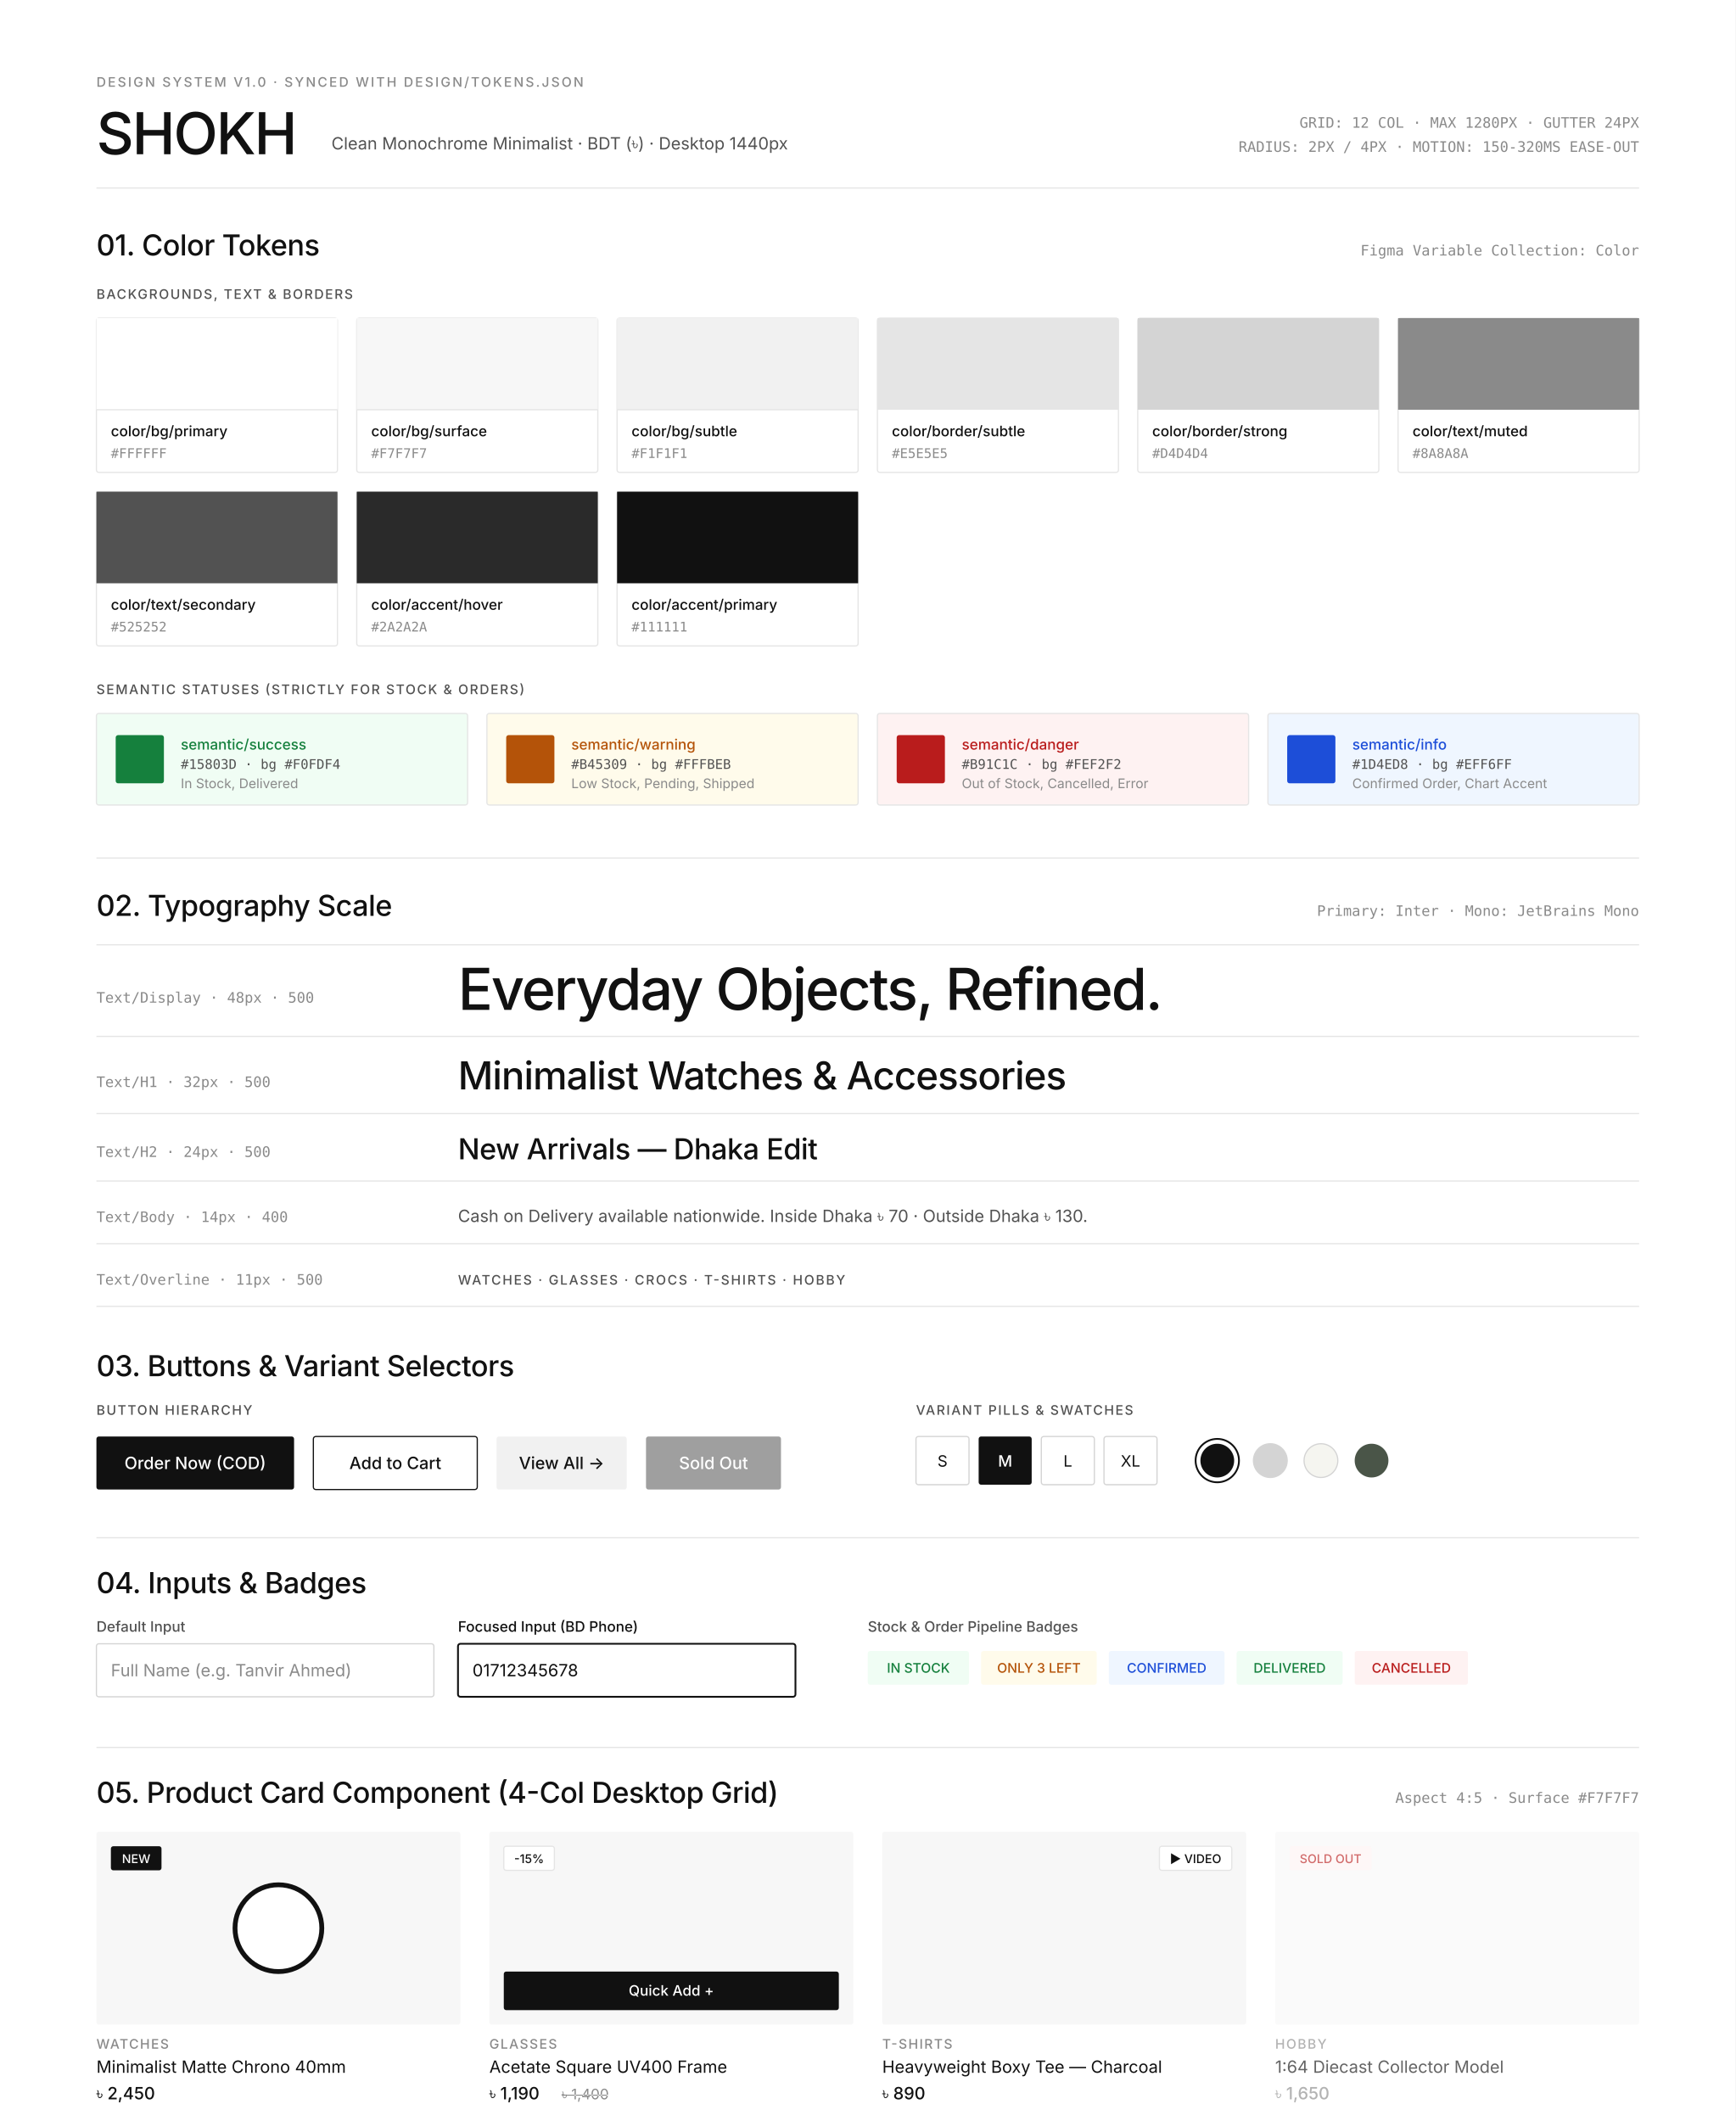
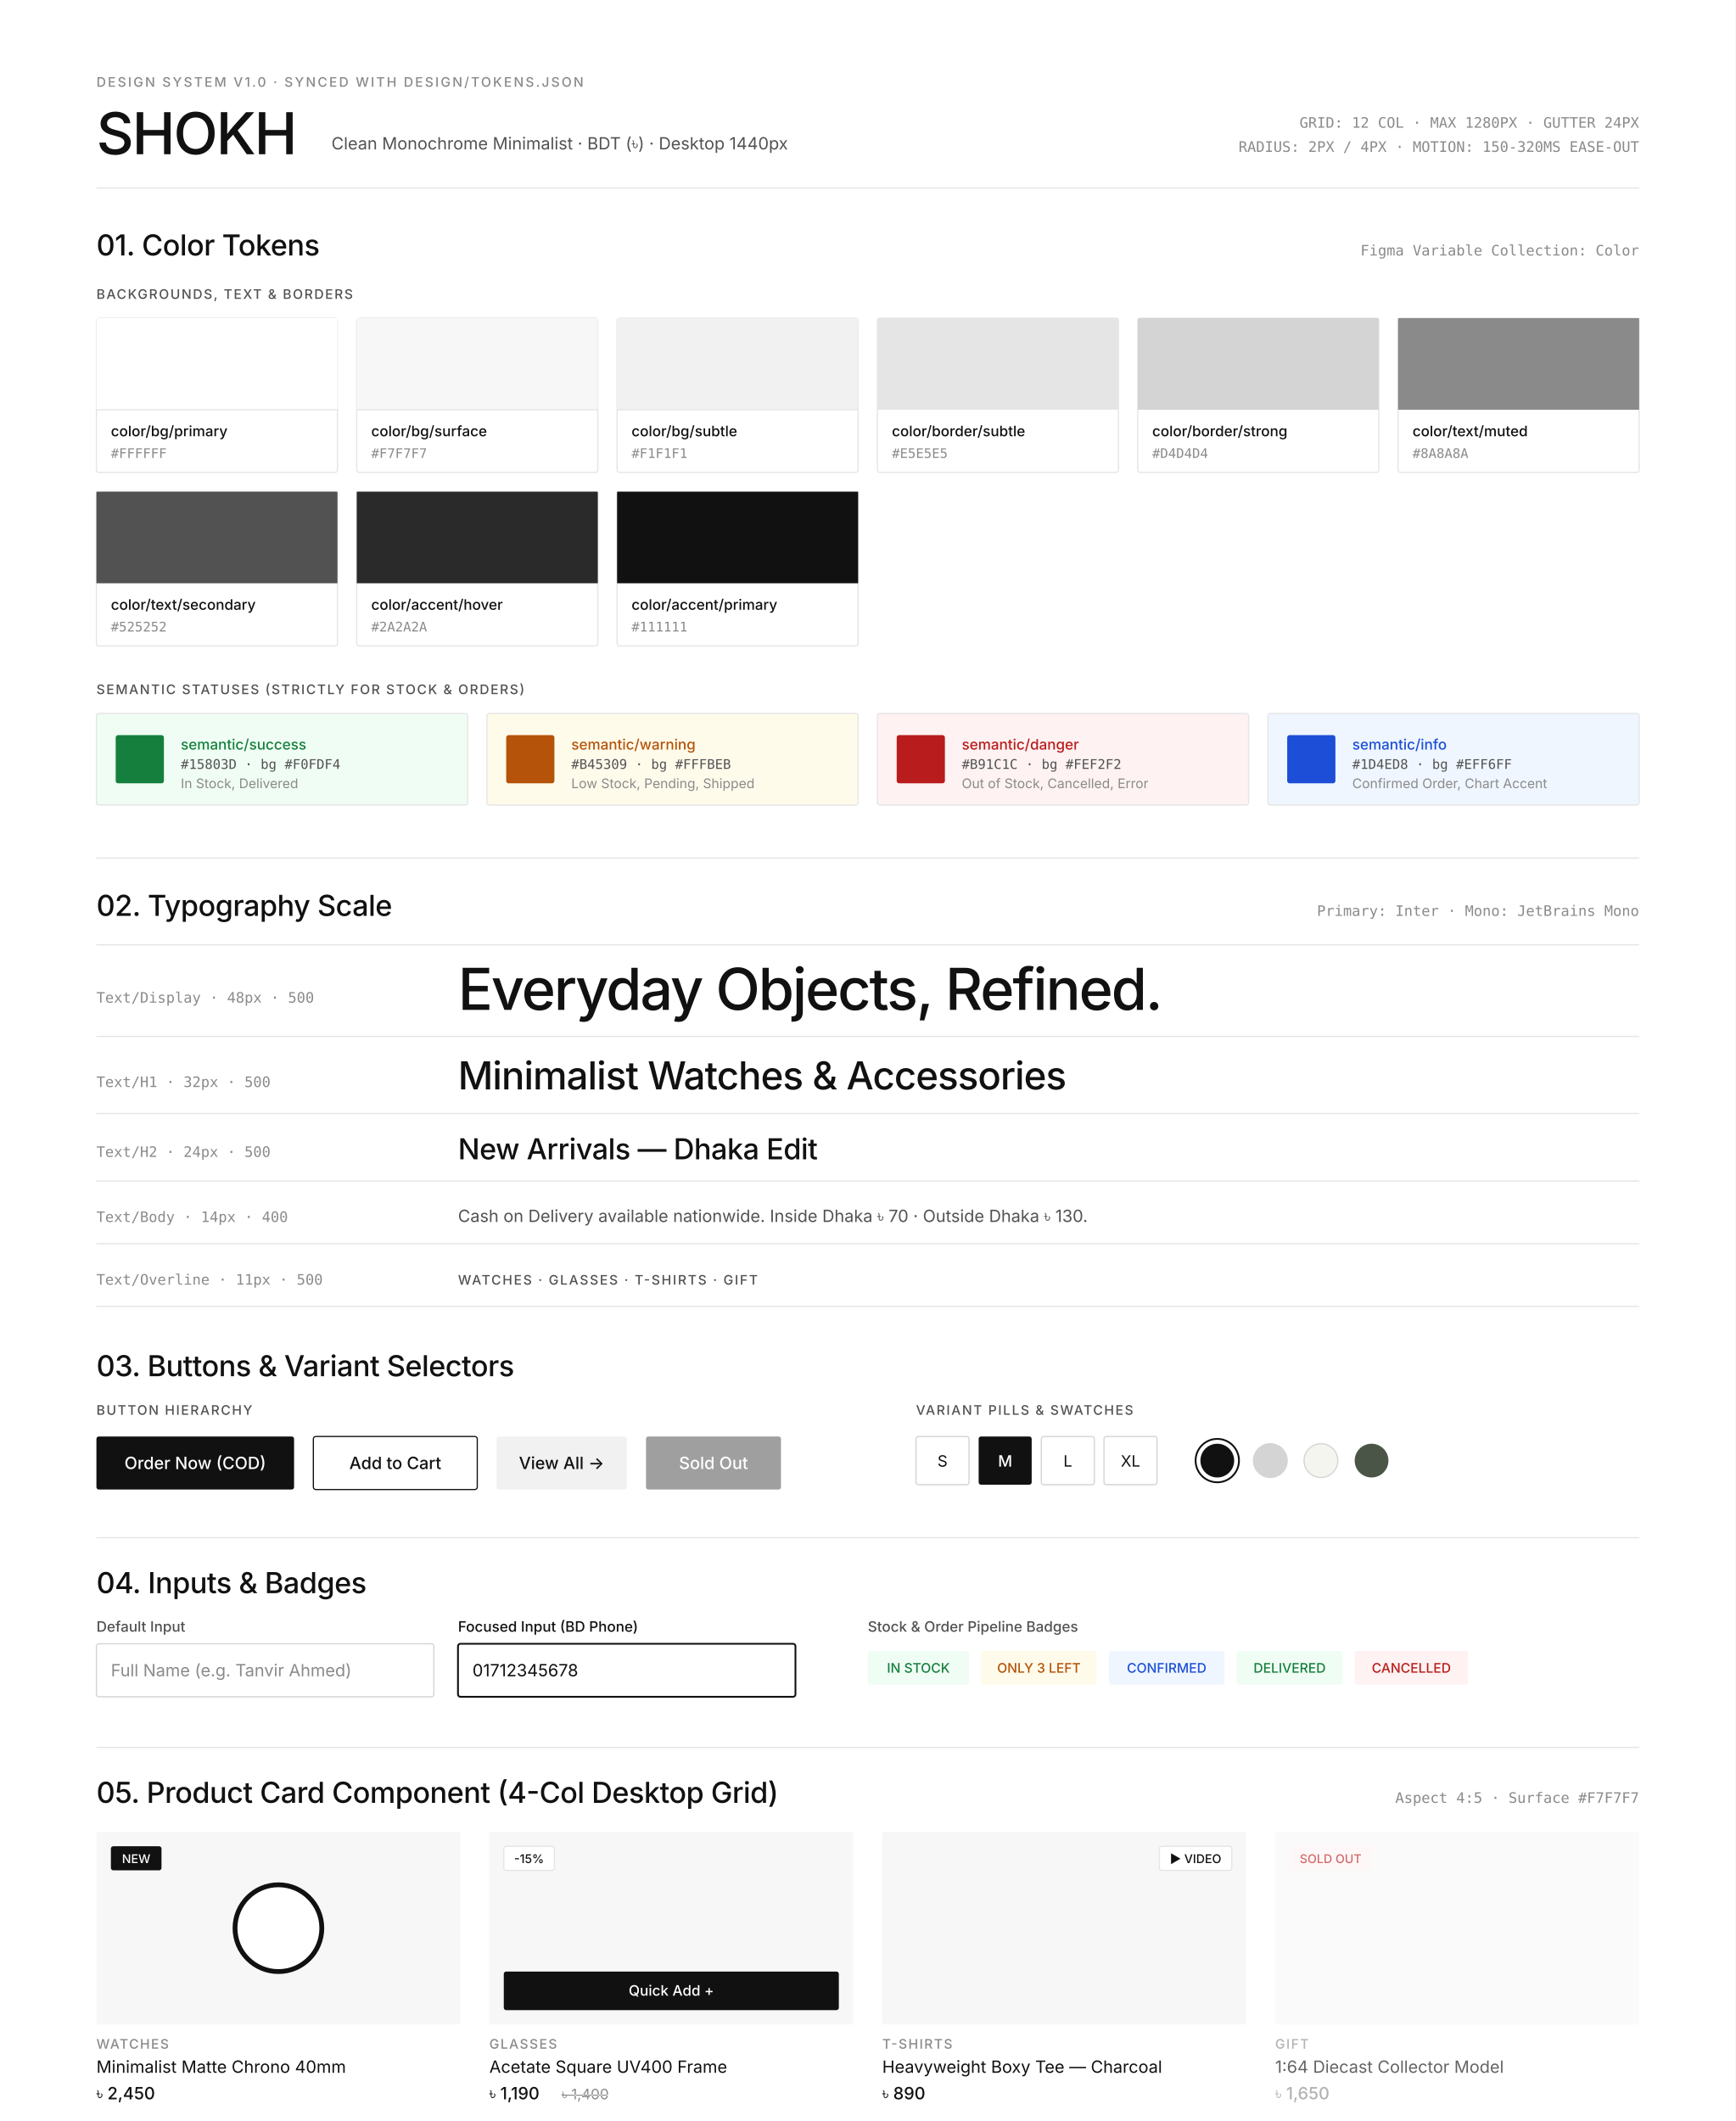
<svg xmlns="http://www.w3.org/2000/svg" width="1440" height="1760" viewBox="0 0 1440 1760" fill="none">
  <rect id="Canvas-BG" width="1440" height="1760" fill="#FFFFFF" />
  <g id="00-Header">
    <text x="80" y="72" fill="#8A8A8A" font-family="Inter, sans-serif" font-size="11" font-weight="500" letter-spacing="1.5">DESIGN SYSTEM V1.0 · SYNCED WITH DESIGN/TOKENS.JSON</text>
    <text x="80" y="128" fill="#111111" font-family="Inter, sans-serif" font-size="48" font-weight="500" letter-spacing="-1.4">SHOKH</text>
    <text x="275" y="124" fill="#525252" font-family="Inter, sans-serif" font-size="14" font-weight="400">Clean Monochrome Minimalist · BDT (৳) · Desktop 1440px</text>
    <text x="1360" y="106" text-anchor="end" fill="#8A8A8A" font-family="JetBrains Mono, monospace" font-size="12">GRID: 12 COL · MAX 1280PX · GUTTER 24PX</text>
    <text x="1360" y="126" text-anchor="end" fill="#8A8A8A" font-family="JetBrains Mono, monospace" font-size="12">RADIUS: 2PX / 4PX · MOTION: 150-320MS EASE-OUT</text>
    <line x1="80" y1="156" x2="1360" y2="156" stroke="#E5E5E5" stroke-width="1" />
  </g>
  <g id="01-Color-Tokens">
    <text x="80" y="212" fill="#111111" font-family="Inter, sans-serif" font-size="24" font-weight="500" letter-spacing="-0.3">01. Color Tokens</text>
    <text x="1360" y="212" text-anchor="end" fill="#8A8A8A" font-family="JetBrains Mono, monospace" font-size="12">Figma Variable Collection: Color</text>
    <text x="80" y="248" fill="#525252" font-family="Inter, sans-serif" font-size="11" font-weight="500" letter-spacing="1.1">BACKGROUNDS, TEXT &amp; BORDERS</text>
    <g id="Swatch-bg-primary">
      <rect x="80" y="264" width="200" height="128" rx="2" fill="#FFFFFF" stroke="#E5E5E5" />
      <rect x="80" y="264" width="200" height="76" fill="#FFFFFF" />
      <line x1="80" y1="340" x2="280" y2="340" stroke="#E5E5E5" />
      <text x="92" y="362" fill="#111111" font-family="Inter, sans-serif" font-size="12" font-weight="500">color/bg/primary</text>
      <text x="92" y="380" fill="#8A8A8A" font-family="JetBrains Mono, monospace" font-size="11">#FFFFFF</text>
    </g>
    <g id="Swatch-bg-surface">
      <rect x="296" y="264" width="200" height="128" rx="2" fill="#FFFFFF" stroke="#E5E5E5" />
      <rect x="296" y="264" width="200" height="76" fill="#F7F7F7" />
      <line x1="296" y1="340" x2="496" y2="340" stroke="#E5E5E5" />
      <text x="308" y="362" fill="#111111" font-family="Inter, sans-serif" font-size="12" font-weight="500">color/bg/surface</text>
      <text x="308" y="380" fill="#8A8A8A" font-family="JetBrains Mono, monospace" font-size="11">#F7F7F7</text>
    </g>
    <g id="Swatch-bg-subtle">
      <rect x="512" y="264" width="200" height="128" rx="2" fill="#FFFFFF" stroke="#E5E5E5" />
      <rect x="512" y="264" width="200" height="76" fill="#F1F1F1" />
      <line x1="512" y1="340" x2="712" y2="340" stroke="#E5E5E5" />
      <text x="524" y="362" fill="#111111" font-family="Inter, sans-serif" font-size="12" font-weight="500">color/bg/subtle</text>
      <text x="524" y="380" fill="#8A8A8A" font-family="JetBrains Mono, monospace" font-size="11">#F1F1F1</text>
    </g>
    <g id="Swatch-border-subtle">
      <rect x="728" y="264" width="200" height="128" rx="2" fill="#FFFFFF" stroke="#E5E5E5" />
      <rect x="728" y="264" width="200" height="76" fill="#E5E5E5" />
      <text x="740" y="362" fill="#111111" font-family="Inter, sans-serif" font-size="12" font-weight="500">color/border/subtle</text>
      <text x="740" y="380" fill="#8A8A8A" font-family="JetBrains Mono, monospace" font-size="11">#E5E5E5</text>
    </g>
    <g id="Swatch-border-strong">
      <rect x="944" y="264" width="200" height="128" rx="2" fill="#FFFFFF" stroke="#E5E5E5" />
      <rect x="944" y="264" width="200" height="76" fill="#D4D4D4" />
      <text x="956" y="362" fill="#111111" font-family="Inter, sans-serif" font-size="12" font-weight="500">color/border/strong</text>
      <text x="956" y="380" fill="#8A8A8A" font-family="JetBrains Mono, monospace" font-size="11">#D4D4D4</text>
    </g>
    <g id="Swatch-text-muted">
      <rect x="1160" y="264" width="200" height="128" rx="2" fill="#FFFFFF" stroke="#E5E5E5" />
      <rect x="1160" y="264" width="200" height="76" fill="#8A8A8A" />
      <text x="1172" y="362" fill="#111111" font-family="Inter, sans-serif" font-size="12" font-weight="500">color/text/muted</text>
      <text x="1172" y="380" fill="#8A8A8A" font-family="JetBrains Mono, monospace" font-size="11">#8A8A8A</text>
    </g>
    <g id="Swatch-text-secondary">
      <rect x="80" y="408" width="200" height="128" rx="2" fill="#FFFFFF" stroke="#E5E5E5" />
      <rect x="80" y="408" width="200" height="76" fill="#525252" />
      <text x="92" y="506" fill="#111111" font-family="Inter, sans-serif" font-size="12" font-weight="500">color/text/secondary</text>
      <text x="92" y="524" fill="#8A8A8A" font-family="JetBrains Mono, monospace" font-size="11">#525252</text>
    </g>
    <g id="Swatch-accent-hover">
      <rect x="296" y="408" width="200" height="128" rx="2" fill="#FFFFFF" stroke="#E5E5E5" />
      <rect x="296" y="408" width="200" height="76" fill="#2A2A2A" />
      <text x="308" y="506" fill="#111111" font-family="Inter, sans-serif" font-size="12" font-weight="500">color/accent/hover</text>
      <text x="308" y="524" fill="#8A8A8A" font-family="JetBrains Mono, monospace" font-size="11">#2A2A2A</text>
    </g>
    <g id="Swatch-accent-primary">
      <rect x="512" y="408" width="200" height="128" rx="2" fill="#FFFFFF" stroke="#E5E5E5" />
      <rect x="512" y="408" width="200" height="76" fill="#111111" />
      <text x="524" y="506" fill="#111111" font-family="Inter, sans-serif" font-size="12" font-weight="500">color/accent/primary</text>
      <text x="524" y="524" fill="#8A8A8A" font-family="JetBrains Mono, monospace" font-size="11">#111111</text>
    </g>
    <text x="80" y="576" fill="#525252" font-family="Inter, sans-serif" font-size="11" font-weight="500" letter-spacing="1.1">SEMANTIC STATUSES (STRICTLY FOR STOCK &amp; ORDERS)</text>
    <g id="Semantic-Success">
      <rect x="80" y="592" width="308" height="76" rx="2" fill="#F0FDF4" stroke="#E5E5E5" />
      <rect x="96" y="610" width="40" height="40" rx="2" fill="#15803D" />
      <text x="150" y="622" fill="#15803D" font-family="Inter, sans-serif" font-size="12" font-weight="500">semantic/success</text>
      <text x="150" y="638" fill="#525252" font-family="JetBrains Mono, monospace" font-size="11">#15803D · bg #F0FDF4</text>
      <text x="150" y="654" fill="#8A8A8A" font-family="Inter, sans-serif" font-size="11">In Stock, Delivered</text>
    </g>
    <g id="Semantic-Warning">
      <rect x="404" y="592" width="308" height="76" rx="2" fill="#FFFBEB" stroke="#E5E5E5" />
      <rect x="420" y="610" width="40" height="40" rx="2" fill="#B45309" />
      <text x="474" y="622" fill="#B45309" font-family="Inter, sans-serif" font-size="12" font-weight="500">semantic/warning</text>
      <text x="474" y="638" fill="#525252" font-family="JetBrains Mono, monospace" font-size="11">#B45309 · bg #FFFBEB</text>
      <text x="474" y="654" fill="#8A8A8A" font-family="Inter, sans-serif" font-size="11">Low Stock, Pending, Shipped</text>
    </g>
    <g id="Semantic-Danger">
      <rect x="728" y="592" width="308" height="76" rx="2" fill="#FEF2F2" stroke="#E5E5E5" />
      <rect x="744" y="610" width="40" height="40" rx="2" fill="#B91C1C" />
      <text x="798" y="622" fill="#B91C1C" font-family="Inter, sans-serif" font-size="12" font-weight="500">semantic/danger</text>
      <text x="798" y="638" fill="#525252" font-family="JetBrains Mono, monospace" font-size="11">#B91C1C · bg #FEF2F2</text>
      <text x="798" y="654" fill="#8A8A8A" font-family="Inter, sans-serif" font-size="11">Out of Stock, Cancelled, Error</text>
    </g>
    <g id="Semantic-Info">
      <rect x="1052" y="592" width="308" height="76" rx="2" fill="#EFF6FF" stroke="#E5E5E5" />
      <rect x="1068" y="610" width="40" height="40" rx="2" fill="#1D4ED8" />
      <text x="1122" y="622" fill="#1D4ED8" font-family="Inter, sans-serif" font-size="12" font-weight="500">semantic/info</text>
      <text x="1122" y="638" fill="#525252" font-family="JetBrains Mono, monospace" font-size="11">#1D4ED8 · bg #EFF6FF</text>
      <text x="1122" y="654" fill="#8A8A8A" font-family="Inter, sans-serif" font-size="11">Confirmed Order, Chart Accent</text>
    </g>
  </g>
  <g id="02-Typography">
    <line x1="80" y1="712" x2="1360" y2="712" stroke="#E5E5E5" />
    <text x="80" y="760" fill="#111111" font-family="Inter, sans-serif" font-size="24" font-weight="500" letter-spacing="-0.3">02. Typography Scale</text>
    <text x="1360" y="760" text-anchor="end" fill="#8A8A8A" font-family="JetBrains Mono, monospace" font-size="12">Primary: Inter · Mono: JetBrains Mono</text>
    <line x1="80" y1="784" x2="1360" y2="784" stroke="#E5E5E5" />
    <text x="80" y="832" fill="#8A8A8A" font-family="JetBrains Mono, monospace" font-size="12">Text/Display · 48px · 500</text>
    <text x="380" y="838" fill="#111111" font-family="Inter, sans-serif" font-size="48" font-weight="500" letter-spacing="-1.4">Everyday Objects, Refined.</text>
    <line x1="80" y1="860" x2="1360" y2="860" stroke="#E5E5E5" />
    <text x="80" y="902" fill="#8A8A8A" font-family="JetBrains Mono, monospace" font-size="12">Text/H1 · 32px · 500</text>
    <text x="380" y="904" fill="#111111" font-family="Inter, sans-serif" font-size="32" font-weight="500" letter-spacing="-0.6">Minimalist Watches &amp; Accessories</text>
    <line x1="80" y1="924" x2="1360" y2="924" stroke="#E5E5E5" />
    <text x="80" y="960" fill="#8A8A8A" font-family="JetBrains Mono, monospace" font-size="12">Text/H2 · 24px · 500</text>
    <text x="380" y="962" fill="#111111" font-family="Inter, sans-serif" font-size="24" font-weight="500" letter-spacing="-0.3">New Arrivals — Dhaka Edit</text>
    <line x1="80" y1="980" x2="1360" y2="980" stroke="#E5E5E5" />
    <text x="80" y="1014" fill="#8A8A8A" font-family="JetBrains Mono, monospace" font-size="12">Text/Body · 14px · 400</text>
    <text x="380" y="1014" fill="#525252" font-family="Inter, sans-serif" font-size="14">Cash on Delivery available nationwide. Inside Dhaka ৳ 70 · Outside Dhaka ৳ 130.</text>
    <line x1="80" y1="1032" x2="1360" y2="1032" stroke="#E5E5E5" />
    <text x="80" y="1066" fill="#8A8A8A" font-family="JetBrains Mono, monospace" font-size="12">Text/Overline · 11px · 500</text>
-     <text x="380" y="1066" fill="#525252" font-family="Inter, sans-serif" font-size="11" font-weight="500" letter-spacing="1.2">WATCHES · GLASSES · CROCS · T-SHIRTS · HOBBY</text>
+     <text x="380" y="1066" fill="#525252" font-family="Inter, sans-serif" font-size="11" font-weight="500" letter-spacing="1.2">WATCHES · GLASSES · T-SHIRTS · GIFT</text>
    <line x1="80" y1="1084" x2="1360" y2="1084" stroke="#E5E5E5" />
  </g>
  <g id="03-Buttons-And-Pills">
    <text x="80" y="1142" fill="#111111" font-family="Inter, sans-serif" font-size="24" font-weight="500" letter-spacing="-0.3">03. Buttons &amp; Variant Selectors</text>
    <text x="80" y="1174" fill="#525252" font-family="Inter, sans-serif" font-size="11" font-weight="500" letter-spacing="1.1">BUTTON HIERARCHY</text>
    <rect x="80" y="1192" width="164" height="44" rx="2" fill="#111111" />
    <text x="162" y="1219" text-anchor="middle" fill="#FFFFFF" font-family="Inter, sans-serif" font-size="14" font-weight="500">Order Now (COD)</text>
    <rect x="260" y="1192" width="136" height="44" rx="2" fill="#FFFFFF" stroke="#111111" />
    <text x="328" y="1219" text-anchor="middle" fill="#111111" font-family="Inter, sans-serif" font-size="14" font-weight="500">Add to Cart</text>
    <rect x="412" y="1192" width="108" height="44" rx="2" fill="#F1F1F1" />
    <text x="466" y="1219" text-anchor="middle" fill="#111111" font-family="Inter, sans-serif" font-size="14" font-weight="500">View All →</text>
    <rect x="536" y="1192" width="112" height="44" rx="2" fill="#111111" fill-opacity="0.4" />
    <text x="592" y="1219" text-anchor="middle" fill="#FFFFFF" font-family="Inter, sans-serif" font-size="14" font-weight="500">Sold Out</text>
    <text x="760" y="1174" fill="#525252" font-family="Inter, sans-serif" font-size="11" font-weight="500" letter-spacing="1.1">VARIANT PILLS &amp; SWATCHES</text>
    <rect x="760" y="1192" width="44" height="40" rx="2" fill="#FFFFFF" stroke="#D4D4D4" />
    <text x="782" y="1217" text-anchor="middle" fill="#111111" font-family="Inter, sans-serif" font-size="13">S</text>
    <rect x="812" y="1192" width="44" height="40" rx="2" fill="#111111" />
    <text x="834" y="1217" text-anchor="middle" fill="#FFFFFF" font-family="Inter, sans-serif" font-size="13" font-weight="500">M</text>
    <rect x="864" y="1192" width="44" height="40" rx="2" fill="#FFFFFF" stroke="#D4D4D4" />
    <text x="886" y="1217" text-anchor="middle" fill="#111111" font-family="Inter, sans-serif" font-size="13">L</text>
    <rect x="916" y="1192" width="44" height="40" rx="2" fill="#FFFFFF" stroke="#D4D4D4" />
    <text x="938" y="1217" text-anchor="middle" fill="#111111" font-family="Inter, sans-serif" font-size="13">XL</text>
    <circle cx="1010" cy="1212" r="14" fill="#111111" />
    <circle cx="1010" cy="1212" r="18" stroke="#111111" stroke-width="1.5" />
    <circle cx="1054" cy="1212" r="14" fill="#D4D4D4" stroke="#D4D4D4" />
    <circle cx="1096" cy="1212" r="14" fill="#F5F5F0" stroke="#D4D4D4" />
    <circle cx="1138" cy="1212" r="14" fill="#4A5548" />
  </g>
  <g id="04-Inputs-And-Badges">
    <line x1="80" y1="1276" x2="1360" y2="1276" stroke="#E5E5E5" />
    <text x="80" y="1322" fill="#111111" font-family="Inter, sans-serif" font-size="24" font-weight="500" letter-spacing="-0.3">04. Inputs &amp; Badges</text>
    <text x="80" y="1354" fill="#525252" font-family="Inter, sans-serif" font-size="12" font-weight="500">Default Input</text>
    <rect x="80" y="1364" width="280" height="44" rx="2" fill="#FFFFFF" stroke="#D4D4D4" />
    <text x="92" y="1391" fill="#8A8A8A" font-family="Inter, sans-serif" font-size="14">Full Name (e.g. Tanvir Ahmed)</text>
    <text x="380" y="1354" fill="#111111" font-family="Inter, sans-serif" font-size="12" font-weight="500">Focused Input (BD Phone)</text>
    <rect x="380" y="1364" width="280" height="44" rx="2" fill="#FFFFFF" stroke="#111111" stroke-width="1.5" />
    <text x="392" y="1391" fill="#111111" font-family="Inter, sans-serif" font-size="14">01712345678</text>
    <text x="720" y="1354" fill="#525252" font-family="Inter, sans-serif" font-size="12" font-weight="500">Stock &amp; Order Pipeline Badges</text>
    <rect x="720" y="1370" width="84" height="28" rx="2" fill="#F0FDF4" />
    <text x="762" y="1388" text-anchor="middle" fill="#15803D" font-family="Inter, sans-serif" font-size="11" font-weight="500">IN STOCK</text>
    <rect x="814" y="1370" width="96" height="28" rx="2" fill="#FFFBEB" />
    <text x="862" y="1388" text-anchor="middle" fill="#B45309" font-family="Inter, sans-serif" font-size="11" font-weight="500">ONLY 3 LEFT</text>
    <rect x="920" y="1370" width="96" height="28" rx="2" fill="#EFF6FF" />
    <text x="968" y="1388" text-anchor="middle" fill="#1D4ED8" font-family="Inter, sans-serif" font-size="11" font-weight="500">CONFIRMED</text>
    <rect x="1026" y="1370" width="88" height="28" rx="2" fill="#F0FDF4" />
    <text x="1070" y="1388" text-anchor="middle" fill="#15803D" font-family="Inter, sans-serif" font-size="11" font-weight="500">DELIVERED</text>
    <rect x="1124" y="1370" width="94" height="28" rx="2" fill="#FEF2F2" />
    <text x="1171" y="1388" text-anchor="middle" fill="#B91C1C" font-family="Inter, sans-serif" font-size="11" font-weight="500">CANCELLED</text>
  </g>
  <g id="05-Product-Cards">
    <line x1="80" y1="1450" x2="1360" y2="1450" stroke="#E5E5E5" />
    <text x="80" y="1496" fill="#111111" font-family="Inter, sans-serif" font-size="24" font-weight="500" letter-spacing="-0.3">05. Product Card Component (4-Col Desktop Grid)</text>
    <text x="1360" y="1496" text-anchor="end" fill="#8A8A8A" font-family="JetBrains Mono, monospace" font-size="12">Aspect 4:5 · Surface #F7F7F7</text>
    <g id="Product-Card-1">
      <rect x="80" y="1520" width="302" height="160" rx="2" fill="#F7F7F7" />
      <rect x="92" y="1532" width="42" height="20" rx="2" fill="#111111" />
      <text x="113" y="1546" text-anchor="middle" fill="#FFFFFF" font-family="Inter, sans-serif" font-size="10" font-weight="500">NEW</text>
      <circle cx="231" cy="1600" r="36" fill="#FFFFFF" stroke="#111111" stroke-width="4" />
      <text x="80" y="1700" fill="#8A8A8A" font-family="Inter, sans-serif" font-size="11" font-weight="500" letter-spacing="1">WATCHES</text>
      <text x="80" y="1720" fill="#111111" font-family="Inter, sans-serif" font-size="14">Minimalist Matte Chrono 40mm</text>
      <text x="80" y="1742" fill="#111111" font-family="Inter, sans-serif" font-size="14" font-weight="500">৳ 2,450</text>
    </g>
    <g id="Product-Card-2">
      <rect x="406" y="1520" width="302" height="160" rx="2" fill="#F7F7F7" />
      <rect x="418" y="1532" width="42" height="20" rx="2" fill="#FFFFFF" stroke="#E5E5E5" />
      <text x="439" y="1546" text-anchor="middle" fill="#111111" font-family="Inter, sans-serif" font-size="10" font-weight="500">-15%</text>
      <rect x="418" y="1636" width="278" height="32" rx="2" fill="#111111" />
      <text x="557" y="1656" text-anchor="middle" fill="#FFFFFF" font-family="Inter, sans-serif" font-size="12" font-weight="500">Quick Add +</text>
      <text x="406" y="1700" fill="#8A8A8A" font-family="Inter, sans-serif" font-size="11" font-weight="500" letter-spacing="1">GLASSES</text>
      <text x="406" y="1720" fill="#111111" font-family="Inter, sans-serif" font-size="14">Acetate Square UV400 Frame</text>
      <text x="406" y="1742" fill="#111111" font-family="Inter, sans-serif" font-size="14" font-weight="500">৳ 1,190</text>
      <text x="466" y="1742" fill="#8A8A8A" font-family="Inter, sans-serif" font-size="12" text-decoration="line-through">৳ 1,400</text>
    </g>
    <g id="Product-Card-3">
      <rect x="732" y="1520" width="302" height="160" rx="2" fill="#F7F7F7" />
      <rect x="962" y="1532" width="60" height="20" rx="2" fill="#FFFFFF" stroke="#E5E5E5" />
      <text x="992" y="1546" text-anchor="middle" fill="#111111" font-family="Inter, sans-serif" font-size="10" font-weight="500">▶ VIDEO</text>
      <text x="732" y="1700" fill="#8A8A8A" font-family="Inter, sans-serif" font-size="11" font-weight="500" letter-spacing="1">T-SHIRTS</text>
      <text x="732" y="1720" fill="#111111" font-family="Inter, sans-serif" font-size="14">Heavyweight Boxy Tee — Charcoal</text>
      <text x="732" y="1742" fill="#111111" font-family="Inter, sans-serif" font-size="14" font-weight="500">৳ 890</text>
    </g>
    <g id="Product-Card-4" opacity="0.65">
      <rect x="1058" y="1520" width="302" height="160" rx="2" fill="#F7F7F7" />
      <rect x="1070" y="1532" width="68" height="20" rx="2" fill="#FEF2F2" />
      <text x="1104" y="1546" text-anchor="middle" fill="#B91C1C" font-family="Inter, sans-serif" font-size="10" font-weight="500">SOLD OUT</text>
-       <text x="1058" y="1700" fill="#8A8A8A" font-family="Inter, sans-serif" font-size="11" font-weight="500" letter-spacing="1">HOBBY</text>
+       <text x="1058" y="1700" fill="#8A8A8A" font-family="Inter, sans-serif" font-size="11" font-weight="500" letter-spacing="1">GIFT</text>
      <text x="1058" y="1720" fill="#111111" font-family="Inter, sans-serif" font-size="14">1:64 Diecast Collector Model</text>
      <text x="1058" y="1742" fill="#8A8A8A" font-family="Inter, sans-serif" font-size="14" font-weight="500">৳ 1,650</text>
    </g>
  </g>
</svg>
